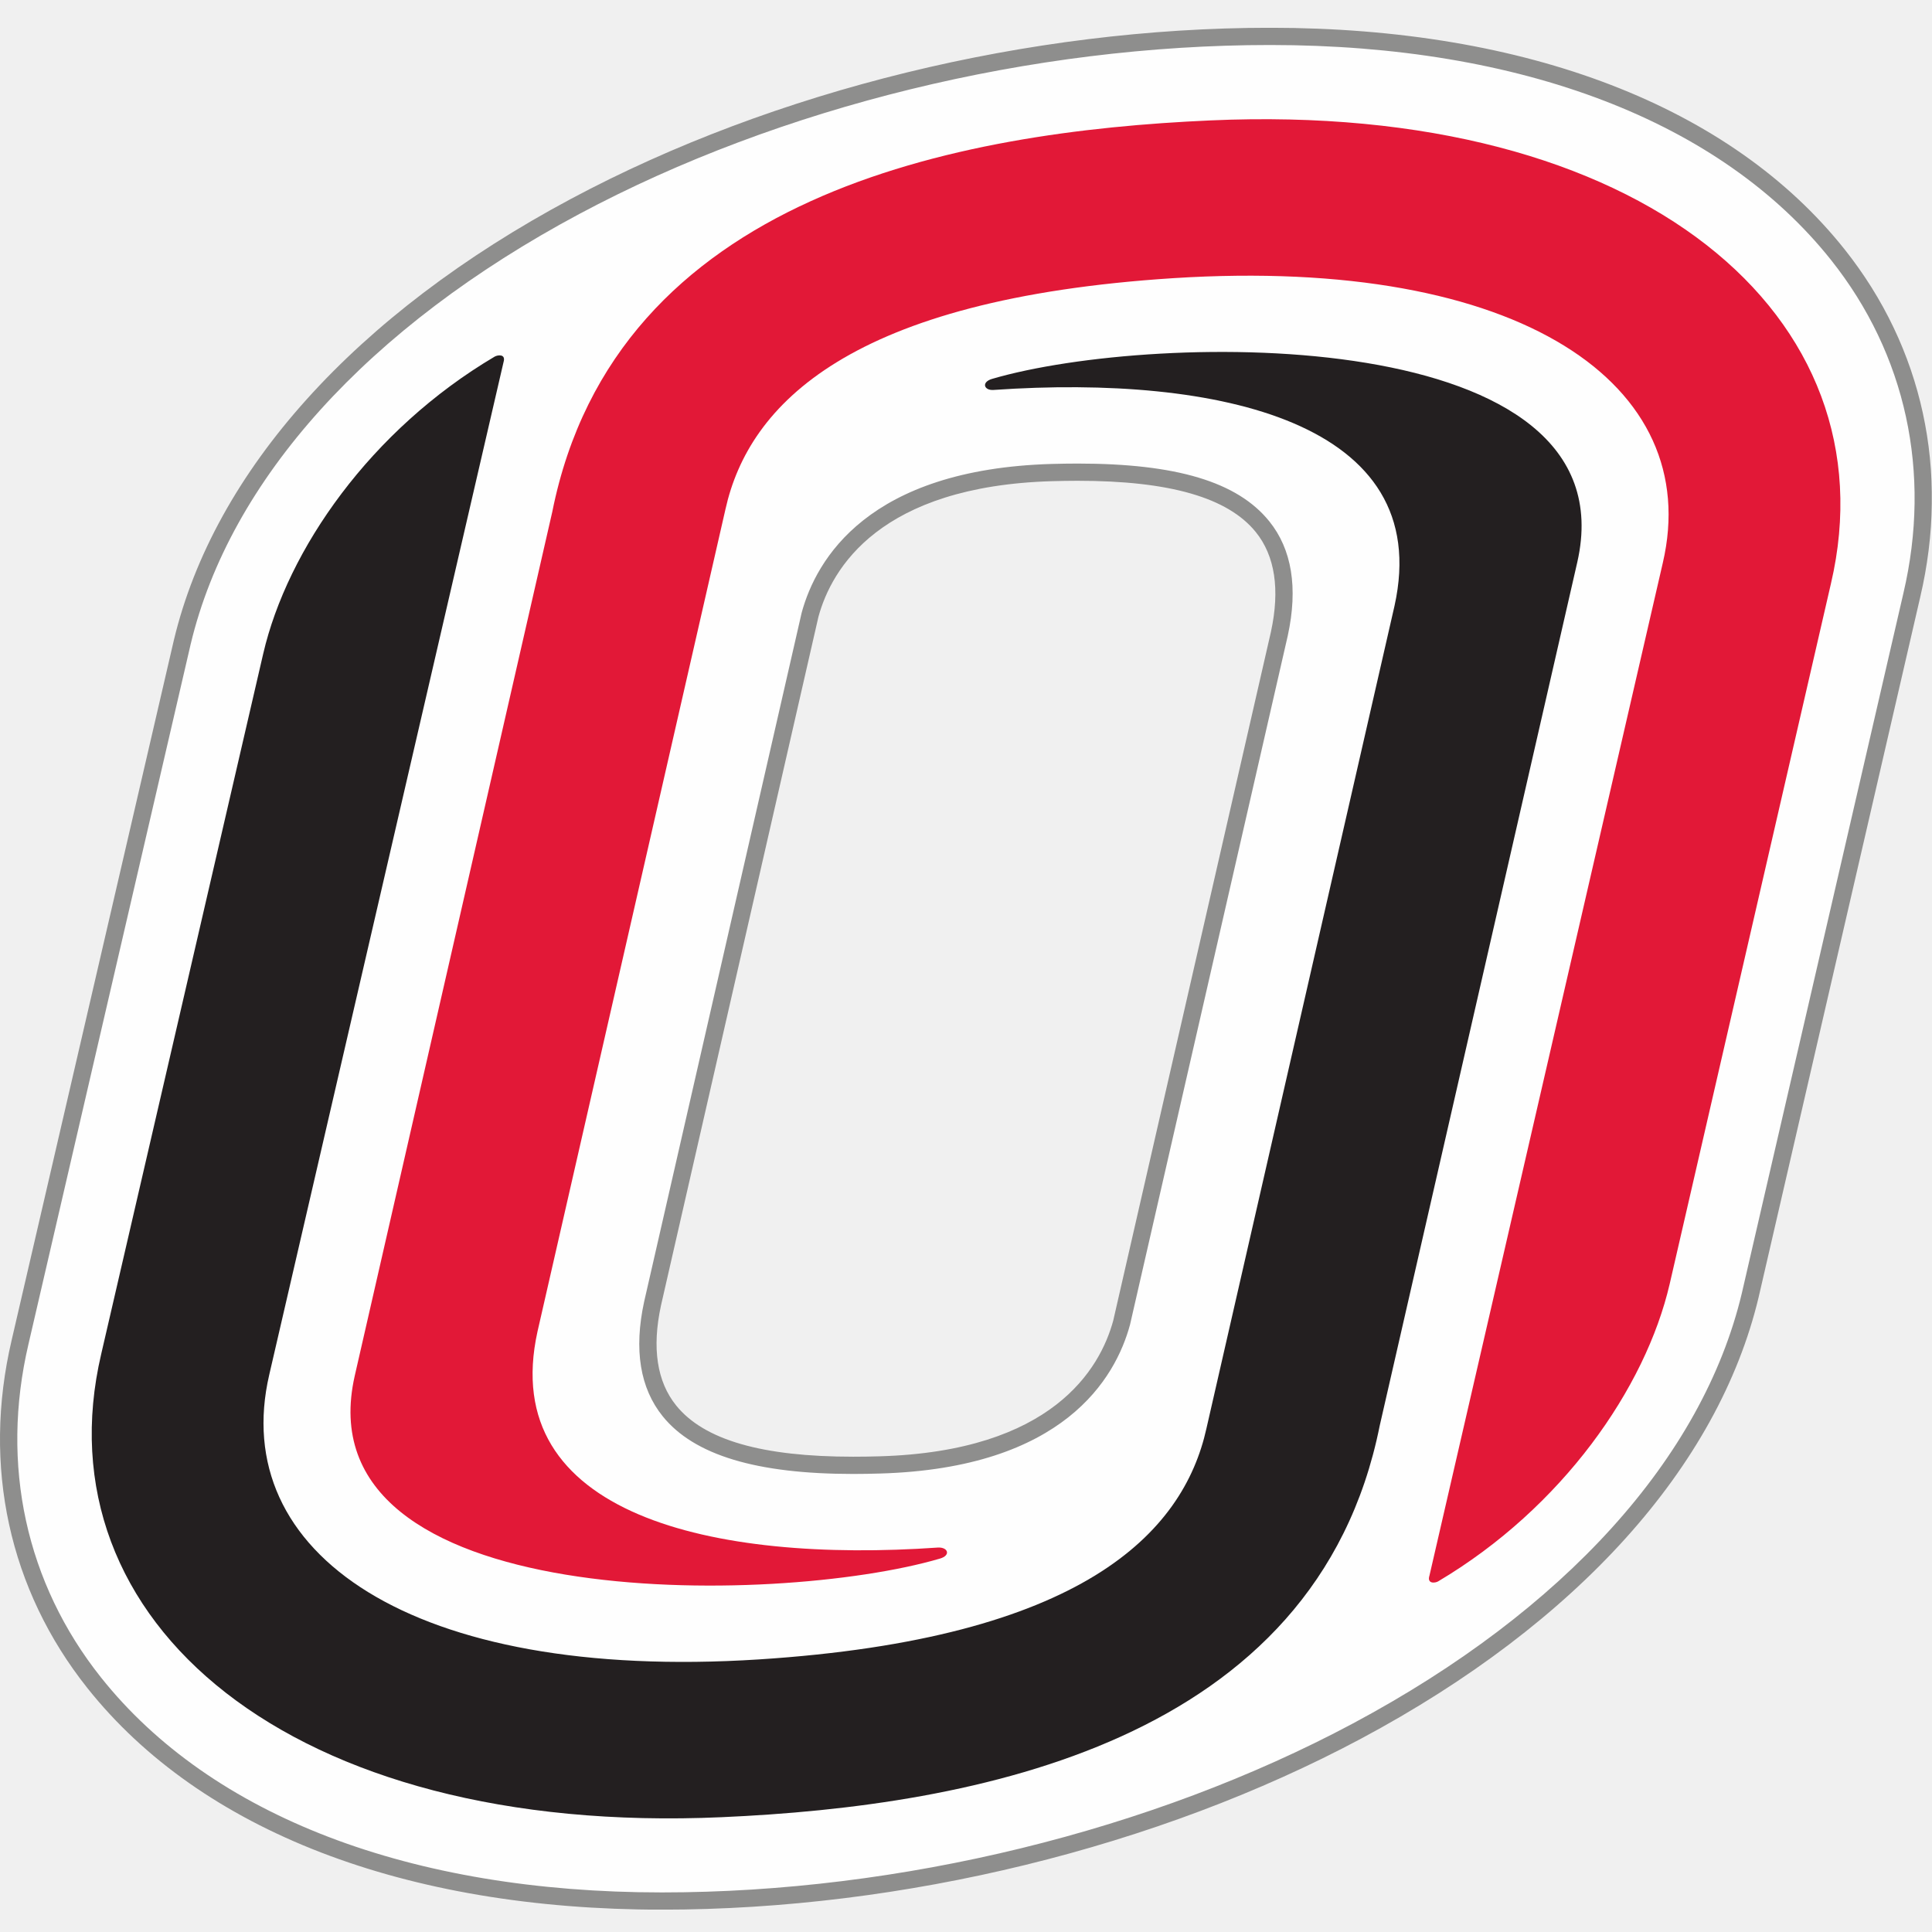
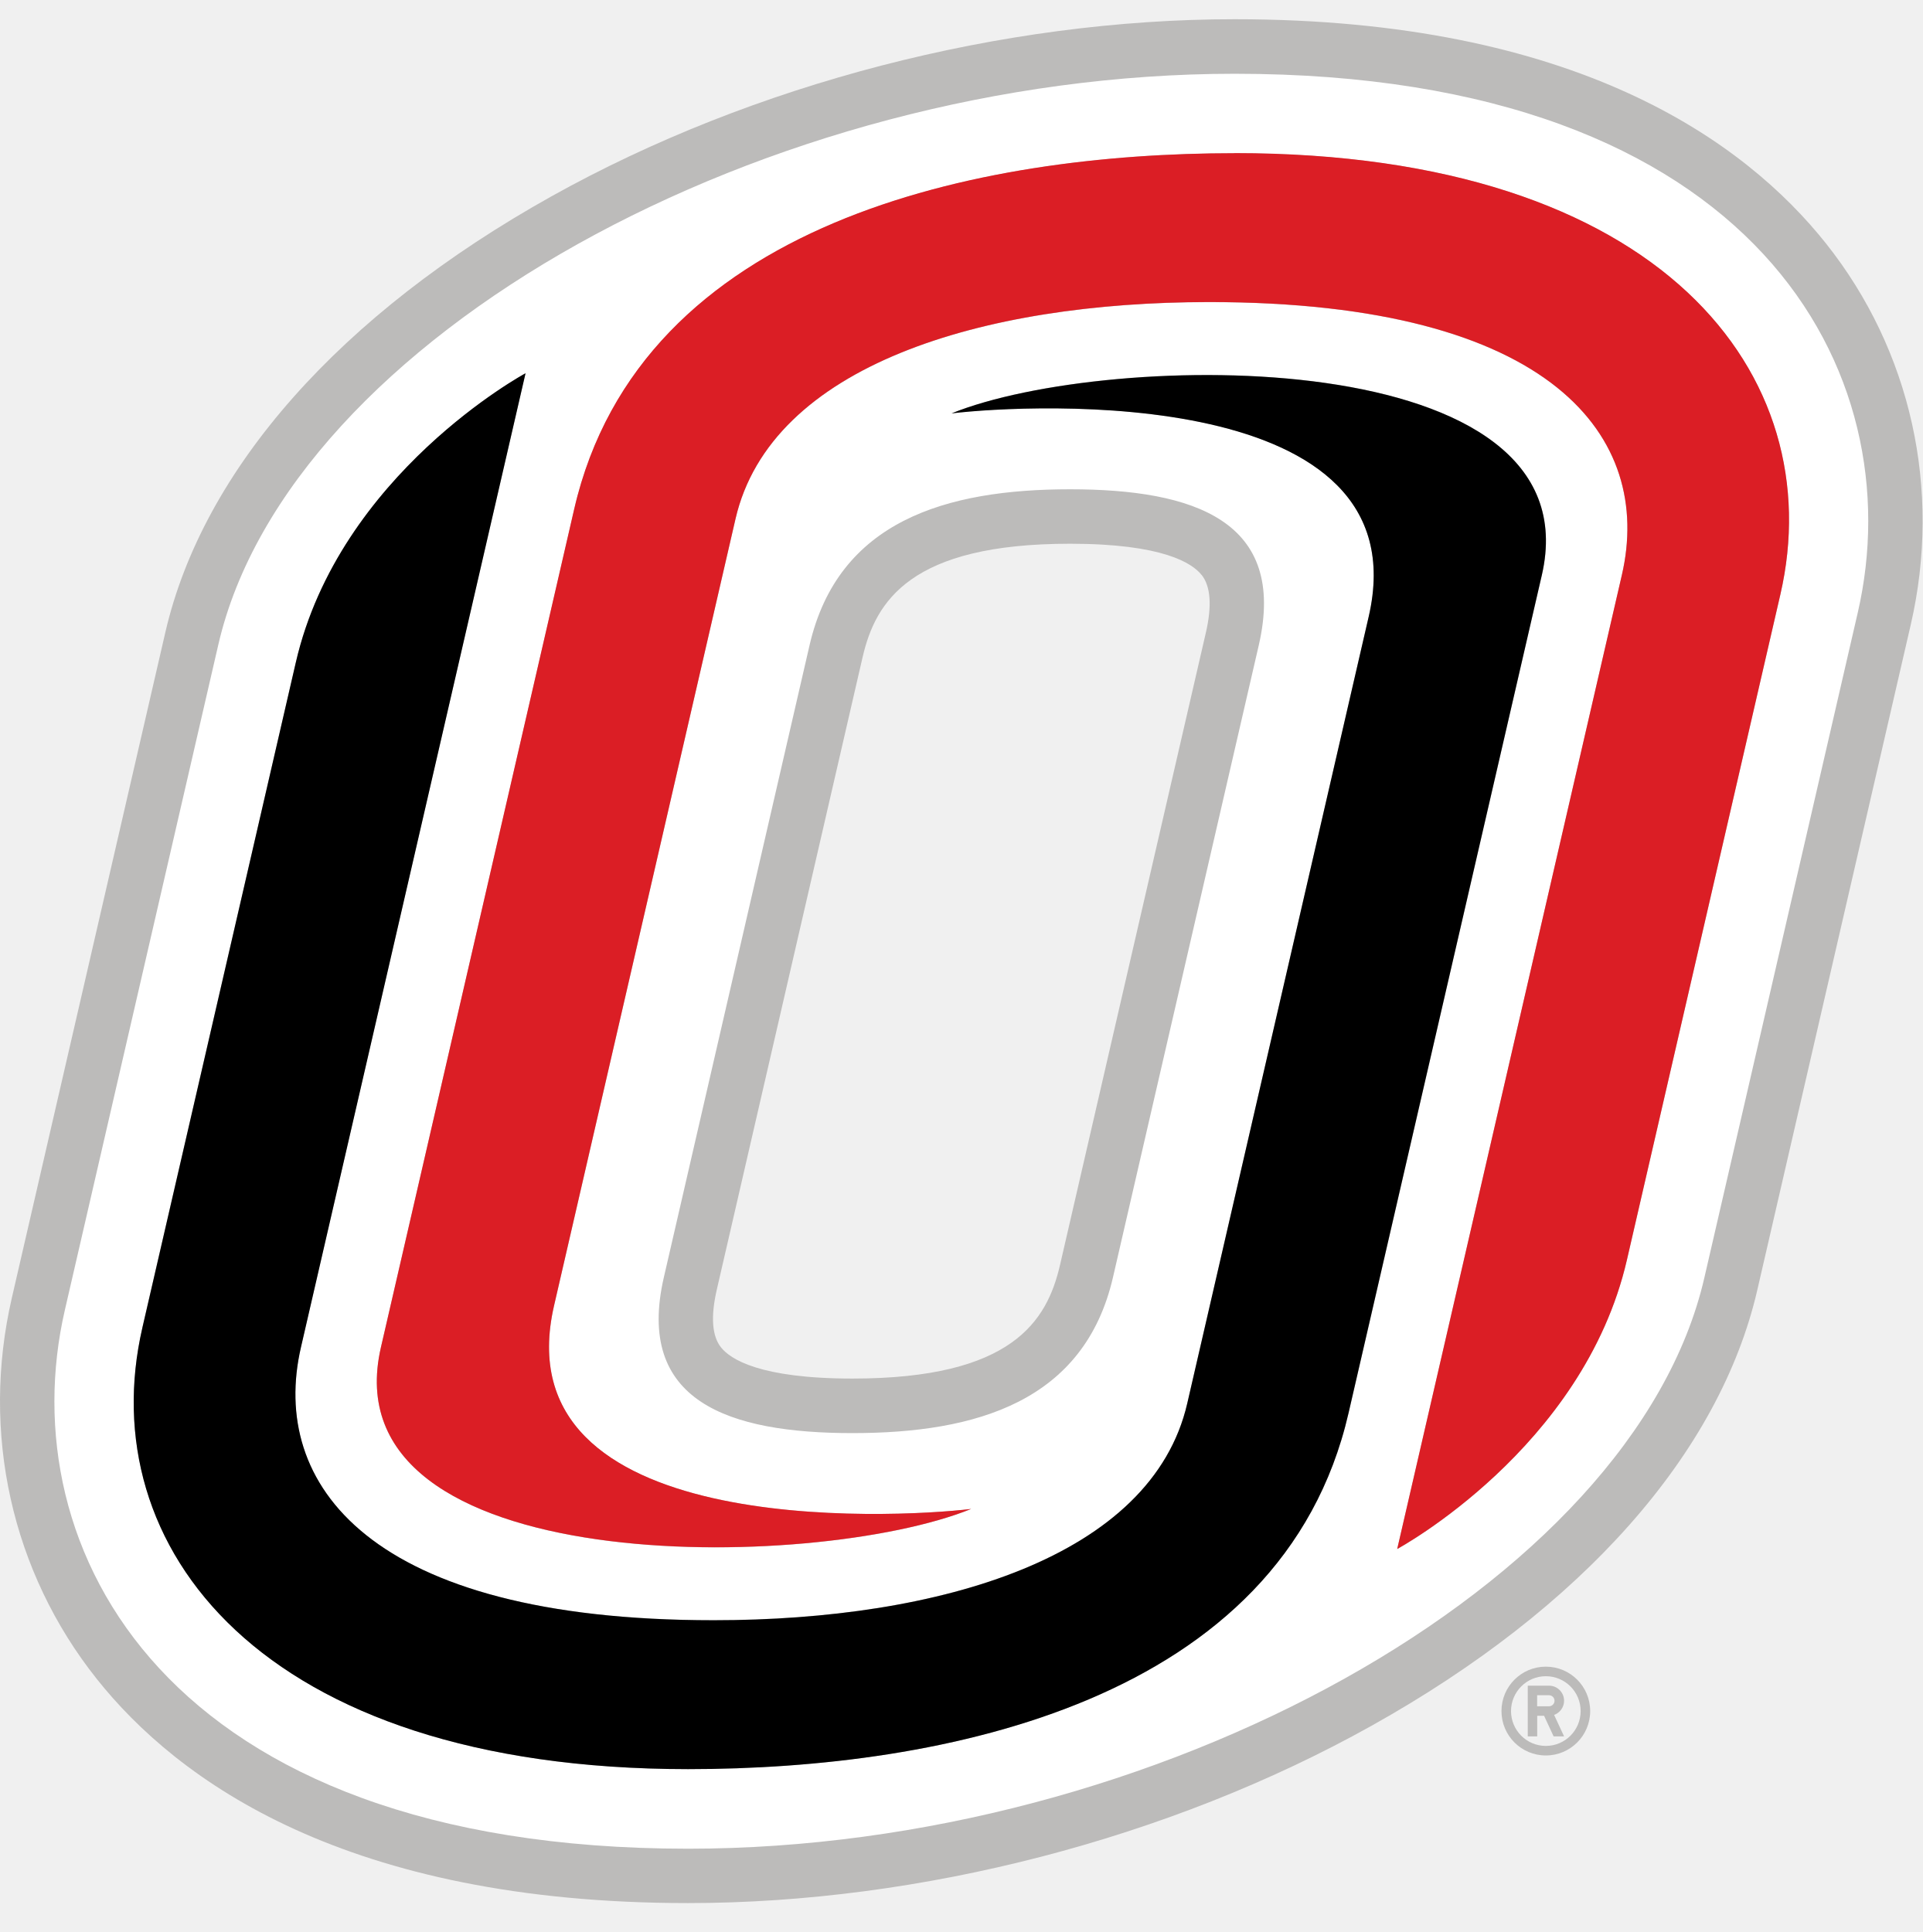
- <svg xmlns="http://www.w3.org/2000/svg" xmlns:xlink="http://www.w3.org/1999/xlink" width="200px" height="200px" viewBox="0 0 200 200" version="1.1">
+ <svg xmlns="http://www.w3.org/2000/svg" width="200" height="201" viewBox="0 0 200 201" fill="none">
+   <g clip-path="url(#clip0_5_234704)">
+     <path d="M189.946 25.332C181.484 14.69 163.952 2 128.427 2C104.235 2 78.337 8.72 57.367 20.425C35.378 32.697 21.119 48.812 17.201 65.782L1.236 135.011C-2.011 149.07 1.21 163.529 10.055 174.659C18.507 185.301 36.048 197.991 71.574 197.991C95.765 197.991 121.663 191.271 142.633 179.566C164.623 167.294 178.882 151.179 182.799 134.209L198.764 64.98C202.002 50.922 198.79 36.462 189.946 25.332ZM124.997 59.812C125.937 60.997 126.085 63.028 125.432 65.843L110.268 131.595C108.918 137.443 105.297 143.422 88.679 143.422C79.016 143.422 75.961 141.391 75.003 140.18C74.063 139.003 73.915 136.972 74.568 134.148L89.724 68.397C91.073 62.548 94.694 56.569 111.312 56.569C120.975 56.569 124.031 58.6 124.988 59.812H124.997Z" fill="#BCBBBA" />
+     <path d="M14.799 138.149L30.773 68.911C35.299 49.274 54.668 38.833 54.668 38.833L31.295 140.18C28.03 154.369 38.32 168.558 74.237 168.558C97.802 168.558 119.809 161.995 123.499 146.002L142.372 64.161C147.961 39.948 107.247 42.014 98.986 42.999C115.325 36.384 165.972 35.582 160.392 59.829L140.283 147.022C133.362 177.039 98.055 184.055 71.582 184.055C26.951 184.055 9.584 160.792 14.807 138.149M111.312 50.904C124.222 50.904 133.92 54.199 130.942 67.124L115.778 132.876C112.801 145.793 101.571 149.096 88.679 149.096C75.787 149.096 66.072 145.801 69.058 132.876L84.213 67.124C87.191 54.199 98.411 50.904 111.312 50.904ZM128.427 15.937C173.058 15.937 190.424 39.19 185.201 61.842L169.236 131.08C164.71 150.717 145.341 161.158 145.341 161.158L168.714 59.812C171.987 45.622 161.698 31.433 125.772 31.433C102.207 31.433 80.2 38.005 76.509 53.989L57.637 135.83C52.048 160.043 92.762 157.977 101.023 156.992C84.683 163.616 34.037 164.409 39.626 140.171L59.734 52.978C66.655 22.961 101.963 15.945 128.427 15.945M71.573 192.335C120.139 192.335 169.915 164.915 177.288 132.946L193.254 63.716C198.947 39.007 182.955 7.674 128.427 7.674C79.861 7.674 30.085 35.094 22.712 67.063L6.747 136.292C1.045 161.002 17.045 192.335 71.573 192.335Z" fill="white" />
+     <path d="M161.132 177.518H159.896V176.367H161.132C161.445 176.367 161.706 176.629 161.706 176.943C161.706 177.257 161.445 177.518 161.132 177.518ZM162.699 176.943C162.699 176.08 162.002 175.374 161.14 175.374H158.921V180.647H159.904V178.503H160.618L161.61 180.647H162.699L161.663 178.416C162.263 178.198 162.699 177.623 162.699 176.943Z" fill="#BCBBBA" />
+     <path d="M160.801 181.641C158.799 181.641 157.18 180.011 157.18 178.015C157.18 176.019 158.799 174.389 160.801 174.389C162.803 174.389 164.422 176.01 164.422 178.015C164.422 180.019 162.803 181.641 160.801 181.641ZM160.801 173.395C158.25 173.395 156.187 175.461 156.187 178.015C156.187 180.568 158.25 182.634 160.801 182.634C163.351 182.634 165.415 180.568 165.415 178.015C165.415 175.461 163.351 173.395 160.801 173.395Z" fill="#BCBBBA" />
+     <path d="M128.427 15.937C101.963 15.937 66.655 22.944 59.726 52.97L39.626 140.162C34.037 164.401 84.683 163.608 101.023 156.984C92.762 157.977 52.048 160.034 57.636 135.822L76.509 53.981C80.192 37.996 102.207 31.424 125.771 31.424C161.689 31.424 171.987 45.614 168.714 59.803L145.341 161.15C145.341 161.15 164.709 150.708 169.236 131.072L185.201 61.834C190.424 39.181 173.058 15.928 128.427 15.928" fill="#DB1E25" />
+     <path d="M71.573 184.055C98.046 184.055 133.354 177.039 140.274 147.022L160.383 59.838C165.972 35.591 115.325 36.392 98.986 43.008C107.247 42.014 147.961 39.957 142.372 64.169L123.5 146.011C119.817 161.995 97.811 168.567 74.237 168.567C38.329 168.567 28.03 154.378 31.304 140.18L54.668 38.833C54.668 38.833 35.308 49.274 30.773 68.911L14.807 138.149C9.584 160.801 26.951 184.055 71.582 184.055" fill="black" />
+   </g>
  <defs>
-     <polygon id="path-1" points="9.77874543e-05 0.313 199.989 0.313 199.989 195.125 9.77874543e-05 195.125" />
+     <clipPath id="clip0_5_234704">
+       <rect width="200" height="196" fill="white" transform="translate(0 2)" />
+     </clipPath>
  </defs>
-   <g id="neb-omaha" stroke="none" stroke-width="1" fill="none" fill-rule="evenodd">
-     <g id="neb-omaha_BGL">
-       <g id="Group-10" transform="translate(0, 2)">
-         <path d="M132.438,63.608 C135.705,48.536 121.906,46.551 108.916,46.919 C91.569,47.421 85.581,55.33 83.862,61.619 L67.553,132.952 C64.29,148.035 78.082,150.038 91.076,149.648 C108.402,149.144 114.392,141.237 116.108,134.934 L132.438,63.608 Z M197.912,59.609 L181.178,132.103 C172.421,168.754 118.973,194.794 68.519,194.794 C20.422,194.794 -5.101,167.624 2.075,136.953 L18.872,64.463 C27.638,27.8 81.029,1.767 131.48,1.767 C179.591,1.767 205.105,28.943 197.912,59.609 L197.912,59.609 Z" id="Fill-1" fill="#FEFEFE" />
-         <g id="Group-5" transform="translate(0, 0.56175)">
-           <mask id="mask-2" fill="white">
-             <use xlink:href="#path-1" />
-           </mask>
-           <g id="Clip-4" />
-           <path d="M111.559,47.209 C110.685,47.209 109.812,47.225 108.941,47.248 C91.071,47.765 86.097,56.269 84.723,61.291 L68.423,132.589 C67.474,136.984 68.004,140.47 70.002,142.94 C72.886,146.504 78.879,148.236 88.324,148.236 L88.326,148.236 C89.235,148.236 90.142,148.222 91.049,148.195 C108.915,147.675 113.877,139.166 115.243,134.14 L131.567,62.847 C132.516,58.46 131.99,54.979 129.996,52.514 C127.108,48.945 121.078,47.209 111.559,47.209 M88.326,150.021 L88.324,150.021 C78.305,150.021 71.856,148.071 68.611,144.061 C66.255,141.15 65.606,137.16 66.678,132.203 L82.99,60.859 C84.502,55.324 89.867,46.015 108.89,45.465 C109.778,45.441 110.669,45.426 111.559,45.426 C121.793,45.426 128.094,47.323 131.387,51.394 C133.737,54.3 134.384,58.284 133.312,63.235 L116.979,134.572 C115.473,140.109 110.123,149.425 91.102,149.977 C90.178,150.004 89.252,150.021 88.326,150.021 M131.48,2.097 C106.831,2.097 80.765,8.473 59.967,19.59 C38.096,31.28 23.811,47.091 19.742,64.108 L2.945,136.592 C0.023,149.078 2.691,161.328 10.453,171.085 C21.871,185.437 42.492,193.342 68.52,193.342 C93.172,193.342 119.249,186.964 140.064,175.845 C161.952,164.153 176.245,148.346 180.308,131.336 L197.04,58.846 C199.968,46.362 197.309,34.115 189.551,24.356 C178.139,10.003 157.516,2.097 131.48,2.097 M68.52,195.125 C41.935,195.125 20.815,186.981 9.053,172.195 C0.943,162 -1.844,149.214 1.202,136.187 L18,63.701 C22.192,46.175 36.794,29.952 59.121,18.019 C80.173,6.767 106.546,0.313 131.48,0.313 C158.074,0.313 179.194,8.459 190.95,23.249 C199.054,33.442 201.835,46.228 198.781,59.25 L182.049,131.743 C177.863,149.262 163.254,165.48 140.907,177.418 C119.841,188.67 93.457,195.125 68.52,195.125" id="Fill-3" fill="#8E8E8D" mask="url(#mask-2)" />
-         </g>
-         <path d="M142.828,145.583 C136.247,178.458 100.798,184.962 74.717,186.115 C29.94,188.113 4.014,165.766 10.477,138.169 L27.245,65.684 C29.753,54.868 38.396,42.496 51.21,34.915 C51.524,34.738 52.393,34.61 52.124,35.494 L27.874,140.304 C23.596,158.713 42.522,172.084 78.554,169.783 C111.989,167.629 122.481,156.751 124.893,145.861 L144.36,60.717 C148.562,41.715 126.115,36.763 102.867,38.366 C101.867,38.448 101.555,37.562 102.697,37.223 C119.654,32.248 168.881,31.466 163.285,56.178 L142.828,145.583 Z" id="Fill-6" fill="#231F20" />
-         <path d="M36.726,140.41 C31.113,165.107 80.345,164.326 97.302,159.345 C98.445,159.015 98.148,158.162 97.113,158.201 C73.877,159.821 51.453,154.863 55.64,135.848 L75.1,50.716 C77.519,39.836 88.003,28.943 121.462,26.795 C157.489,24.506 176.416,37.889 172.134,56.265 L147.979,161.098 C147.689,162 148.596,161.884 148.892,161.694 C161.706,154.086 170.343,141.713 172.847,130.907 L189.54,58.407 C195.993,30.829 170.079,8.46 125.309,10.465 C99.178,11.618 63.746,18.124 57.172,50.985 L36.726,140.41 Z" id="Fill-8" fill="#E21837" />
-       </g>
-     </g>
-   </g>
</svg>
